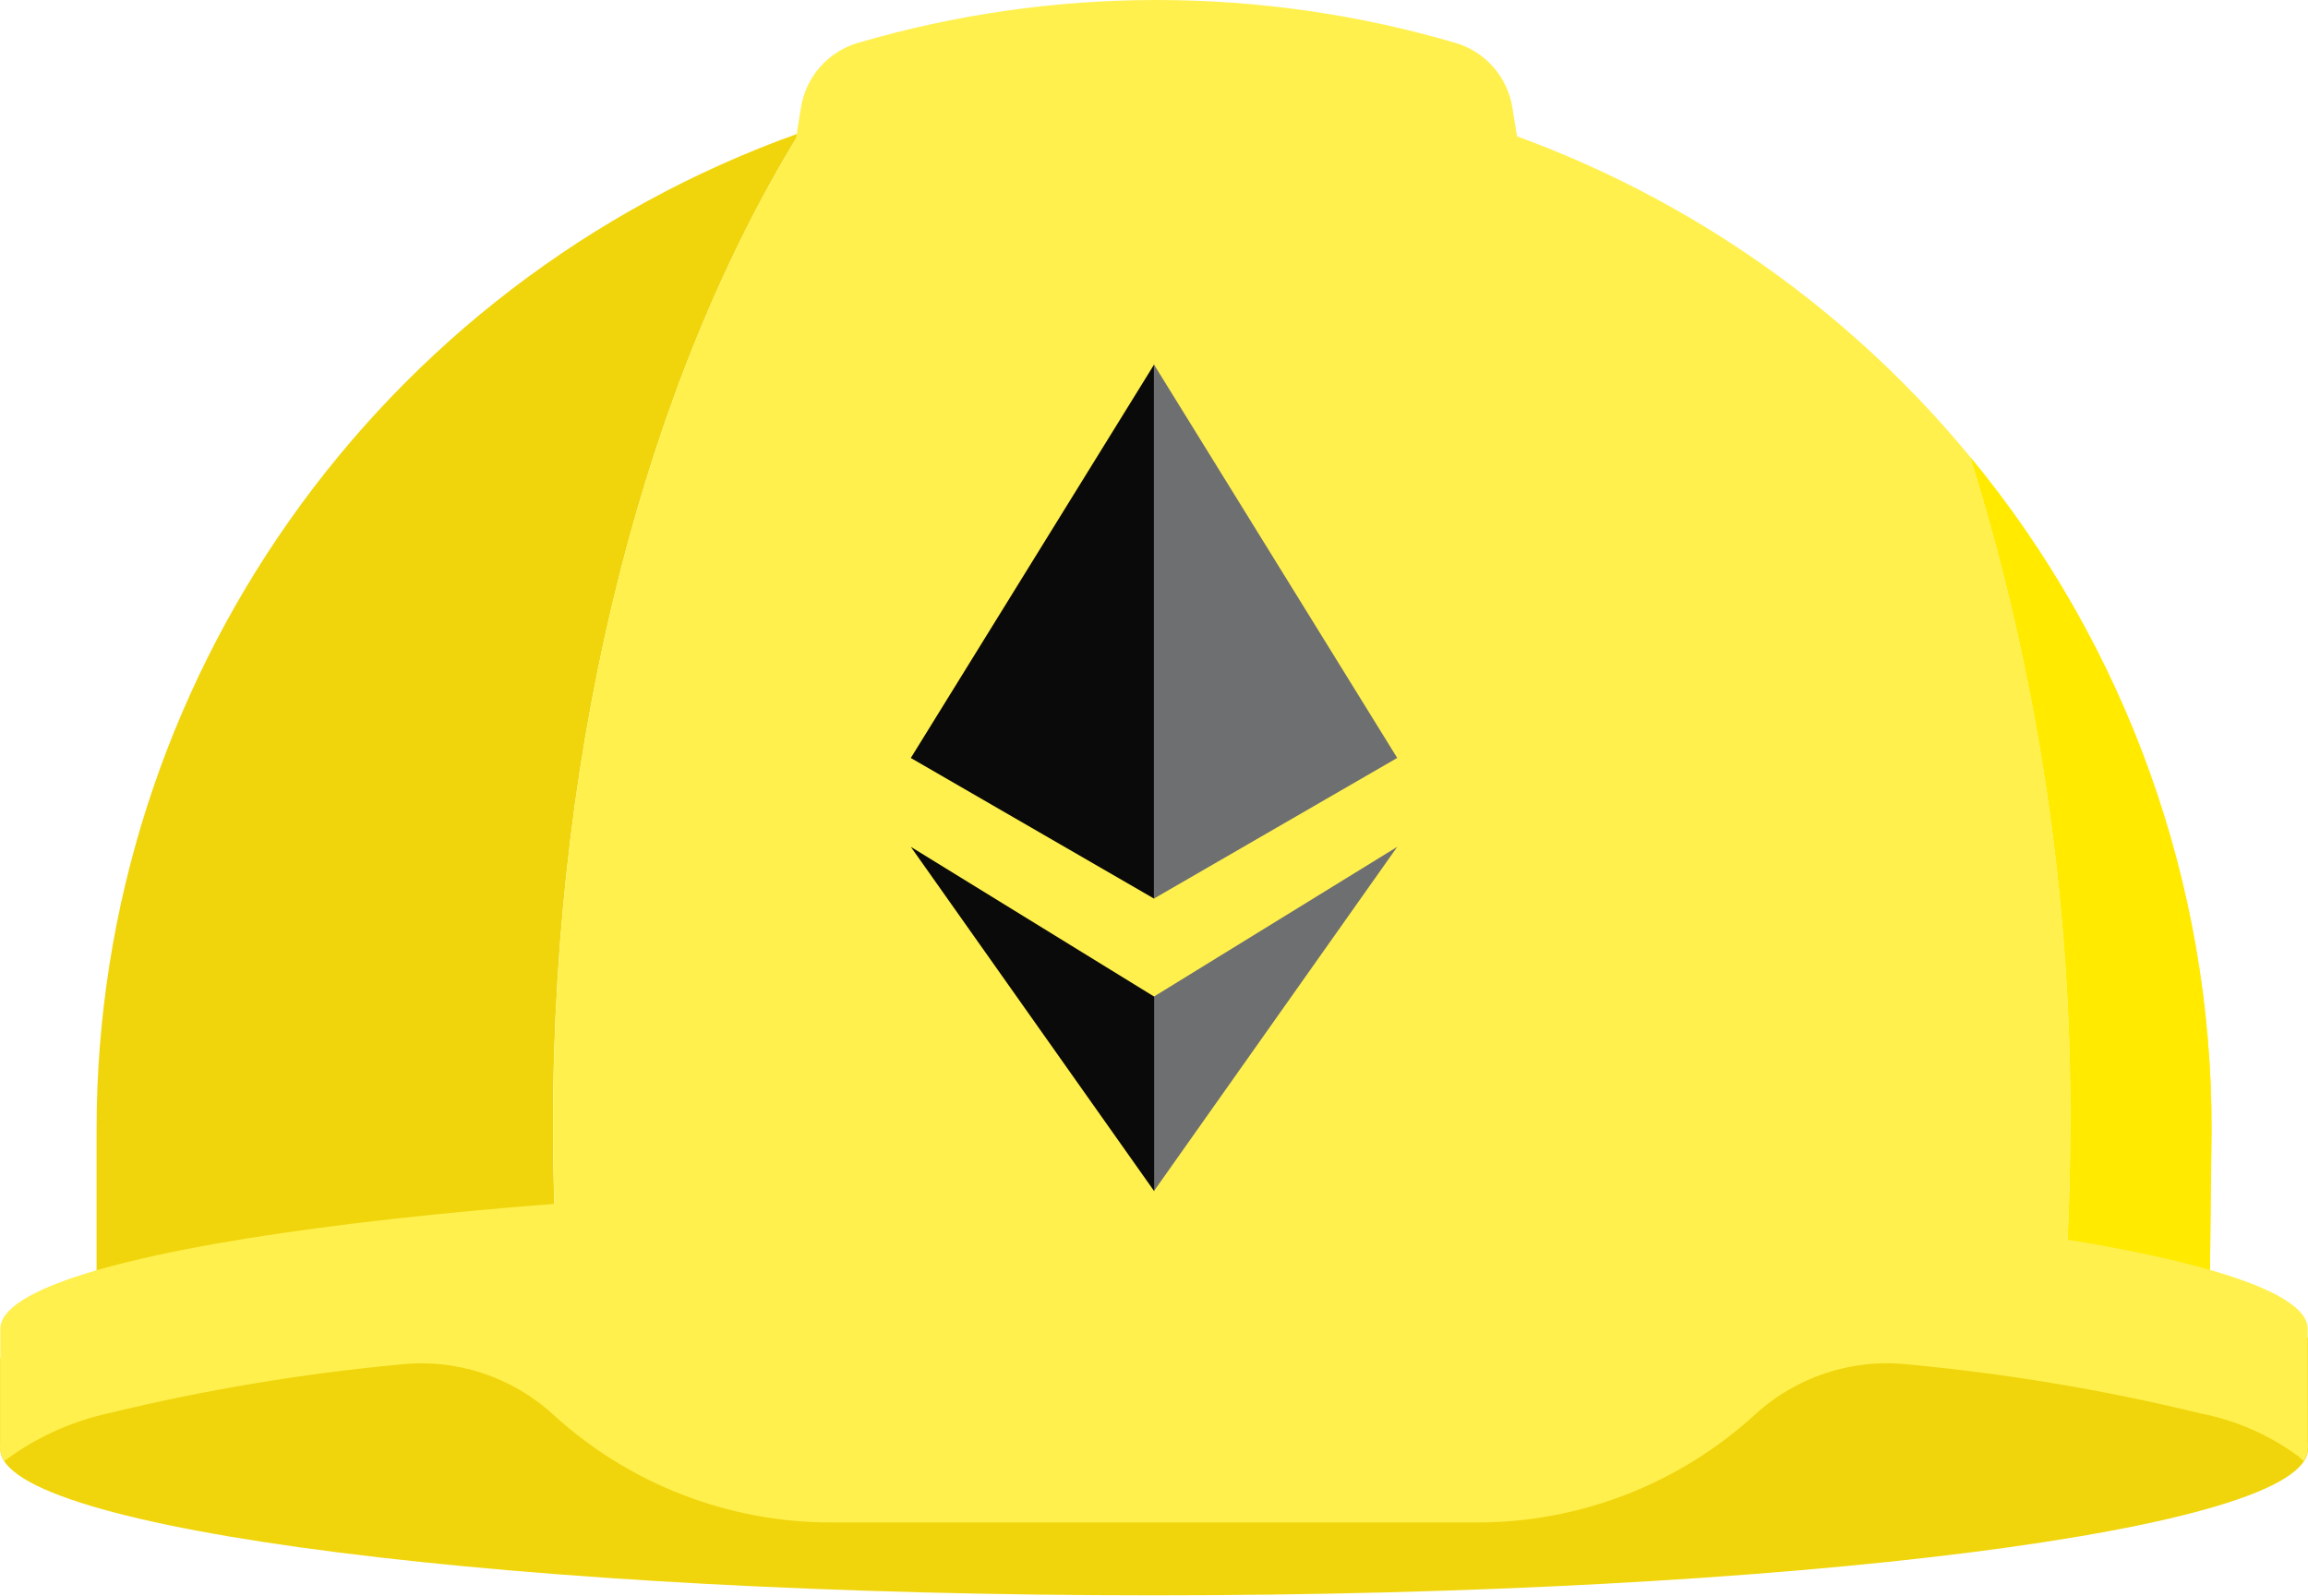
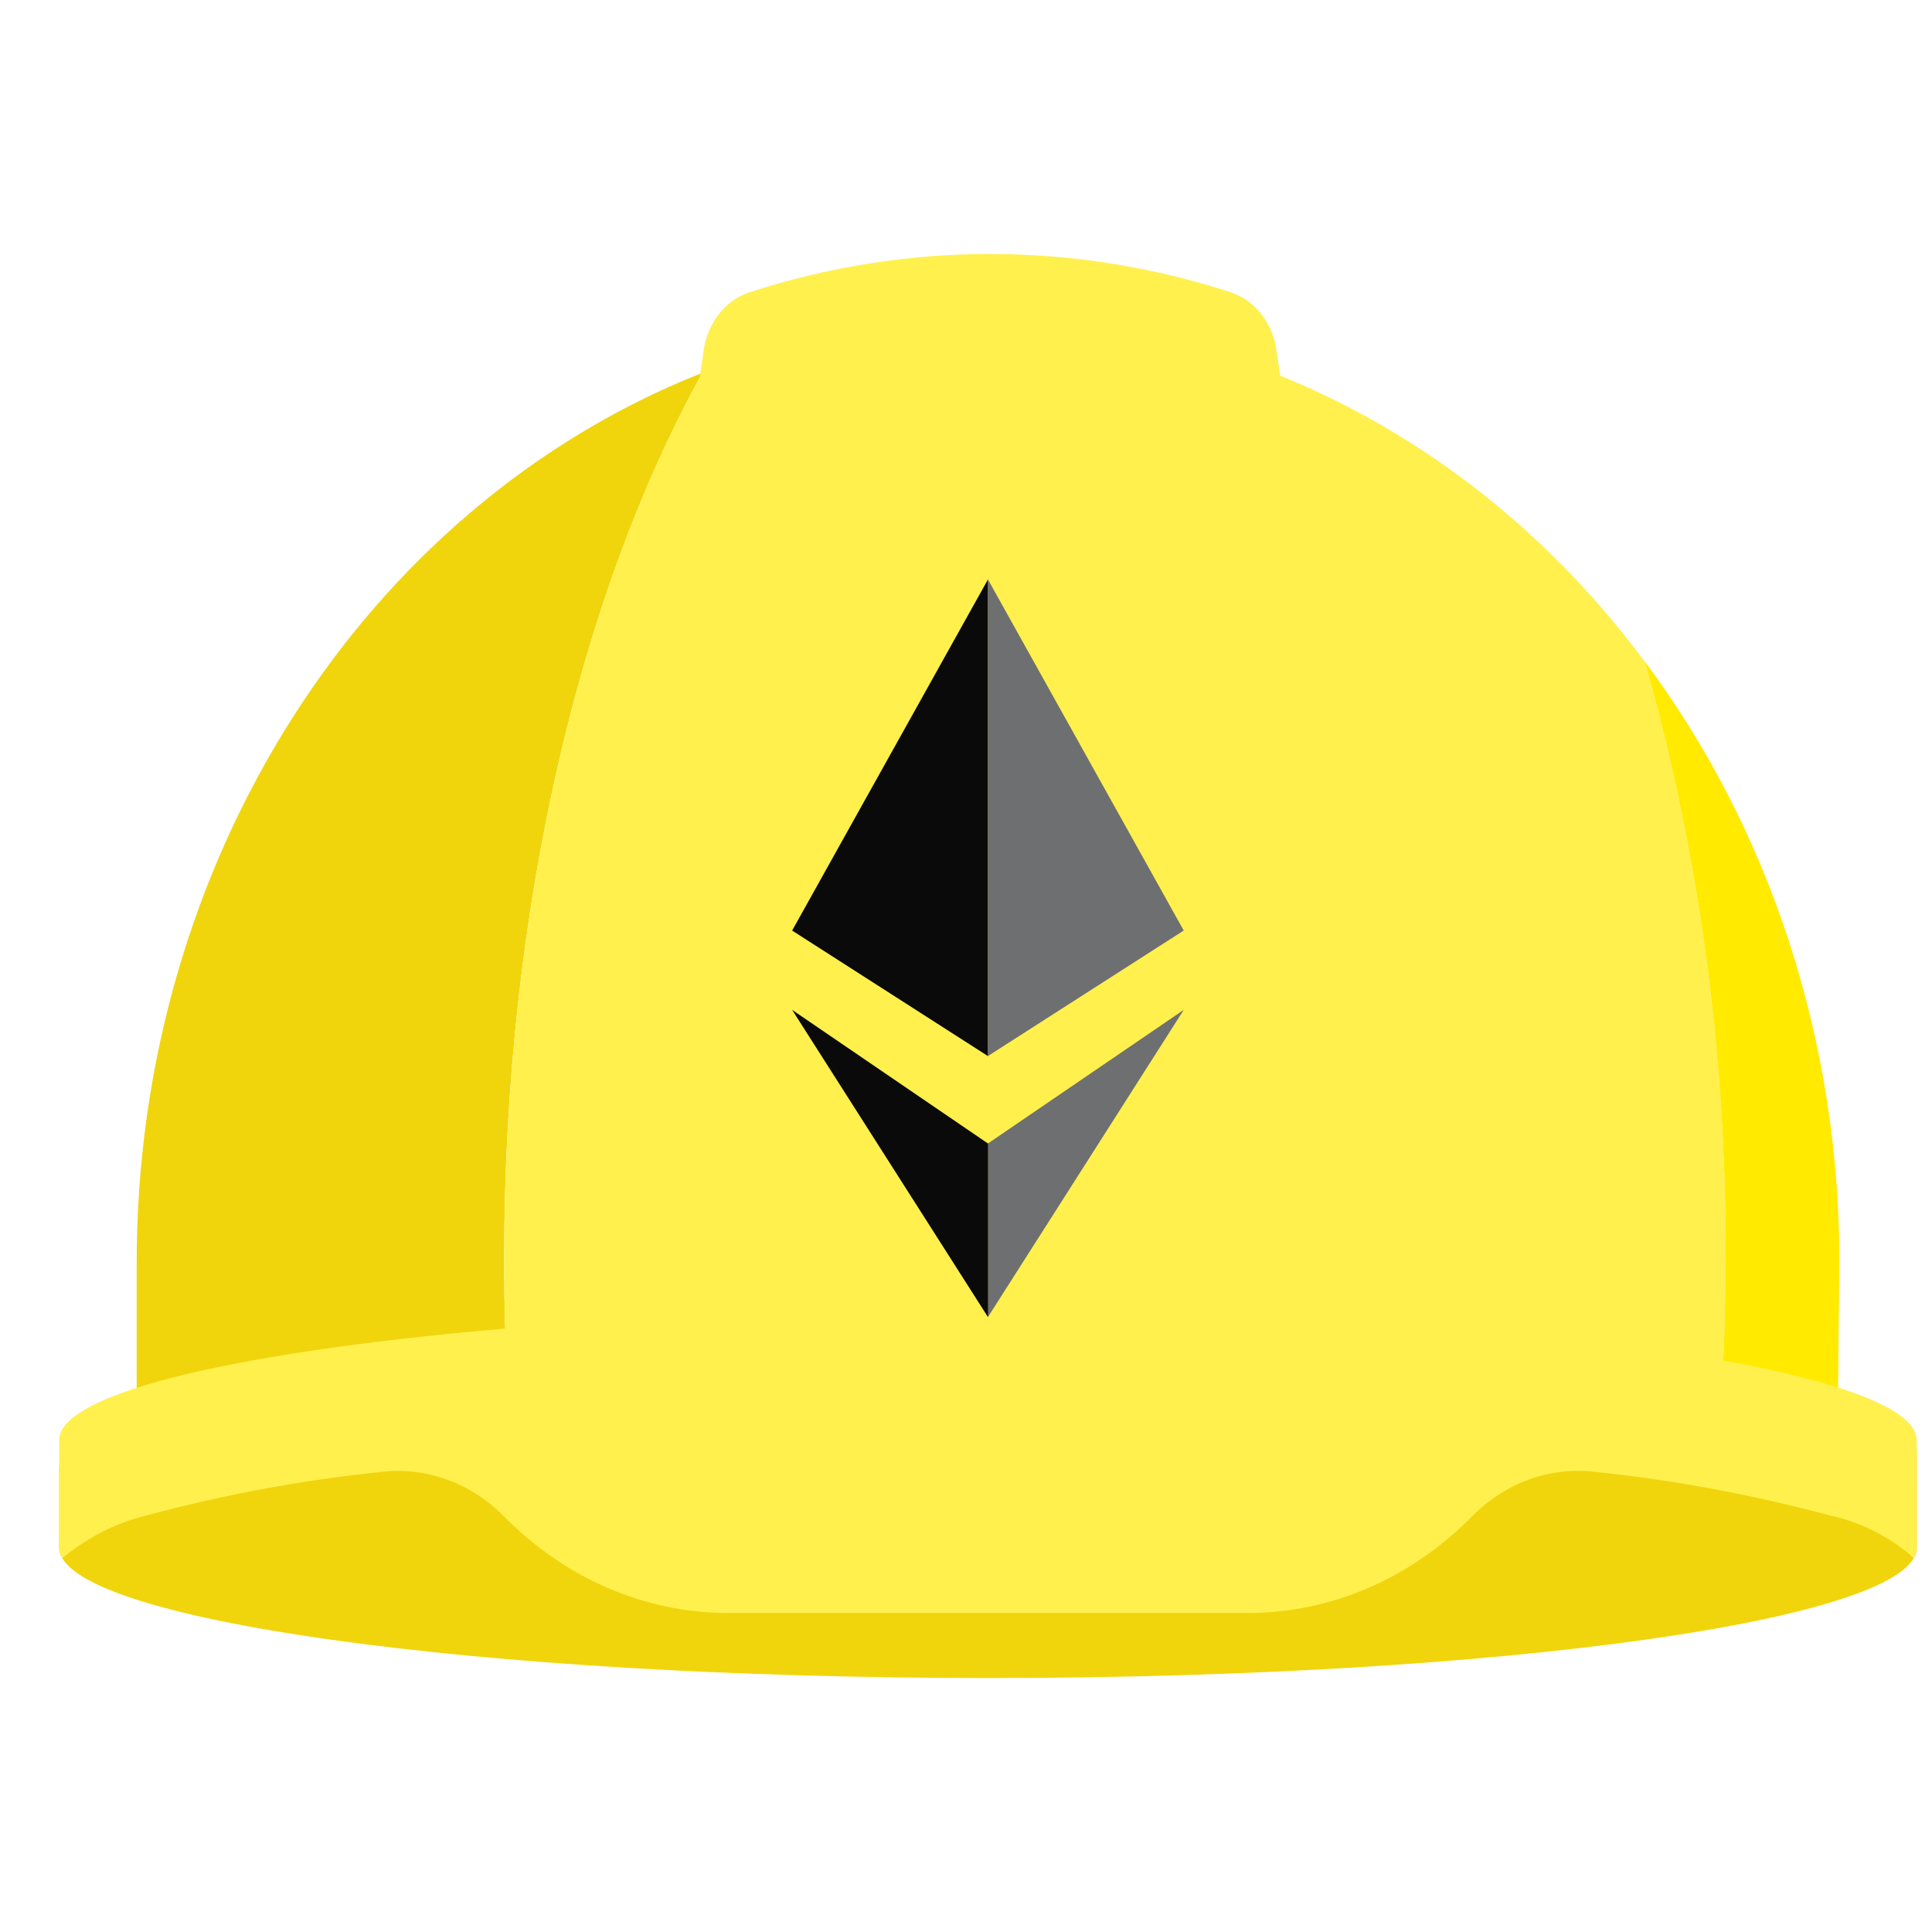
- <svg xmlns="http://www.w3.org/2000/svg" width="256px" height="177px" viewBox="0 0 256 177" version="1.1" preserveAspectRatio="xMidYMid">
+ <svg xmlns="http://www.w3.org/2000/svg" version="1.1" id="Layer_1" x="0px" y="0px" width="128px" height="128px" viewBox="0 0 128 128" enable-background="new 0 0 128 128" xml:space="preserve">
  <g>
-     <path d="M256,148.407 C256,148.407 217.007,142.63 196.403,140.973 C176.615,139.383 153.167,138.465 128.011,138.465 C102.856,138.465 79.408,139.383 59.626,140.973 C39.015,142.652 0.028,150.668 0.028,150.668 L0.028,160.744 C0.028,169.7 57.331,176.977 128.011,176.977 C198.692,176.977 255.994,169.7 255.994,160.744 L256,148.407 Z" fill="#F0D50C" />
-     <path d="M88.66,14.764 C41.926,31.416 10.717,75.665 10.714,125.277 L10.714,141.891 C27.391,137.907 44.395,135.441 61.518,134.525 C61.402,131.338 61.342,128.127 61.339,124.891 C61.355,81.297 71.879,42.069 88.66,14.764 Z" fill="#F0D50C" />
-     <path d="M245.303,125.277 C245.343,98.055 235.873,71.673 218.53,50.69 C226.048,74.704 229.795,99.739 229.635,124.902 C229.635,129.481 229.518,134.008 229.283,138.482 C234.62,139.304 239.907,140.425 245.118,141.841 L245.303,125.277 Z" fill="#FFF04D" />
-     <path d="M245.303,125.277 C245.343,98.055 235.873,71.673 218.53,50.69 C226.048,74.704 229.795,99.739 229.635,124.902 C229.635,129.481 229.518,134.008 229.283,138.482 C234.62,139.304 239.907,140.425 245.118,141.841 L245.303,125.277 Z" fill="#FFEA00" />
-     <path d="M218.53,50.684 C187.104,12.59 135.2,-1.766 88.666,14.764 C71.873,42.069 61.355,81.297 61.355,124.897 C61.355,128.132 61.415,131.343 61.534,134.53 C78.999,133.181 99.217,132.347 120.869,132.196 C120.869,132.196 125.789,132.196 128.023,132.196 C161.889,131.79 195.739,133.898 229.294,138.504 C229.522,134.026 229.639,129.5 229.647,124.925 C229.805,99.752 226.055,74.706 218.53,50.684 L218.53,50.684 Z" fill="#FFF04D" />
-     <g transform="translate(81.39467, 0)" fill="#FFF04D">
-       <path d="M93.799,58.442 L86.365,11.982 C85.837,8.564 83.388,5.756 80.073,4.767 C58.414,-1.589 35.385,-1.589 13.725,4.767 C10.413,5.757 7.966,8.566 7.439,11.982 L0,58.442" />
+     <path fill="#F0D50C" d="M127,95.943c0,0-18.75-3.08-28.656-3.963c-9.516-0.849-20.789-1.338-32.887-1.338   c-12.095,0-23.37,0.489-32.882,1.338c-9.91,0.896-28.656,5.168-28.656,5.168v5.372c0,4.774,27.553,8.653,61.539,8.653   c33.988,0,61.541-3.879,61.541-8.653L127,95.943z" />
+     <path fill="#F0D50C" d="M46.536,24.697C24.064,33.575,9.058,57.164,9.056,83.613v8.856c8.02-2.124,16.196-3.438,24.428-3.928   c-0.056-1.699-0.084-3.41-0.085-5.135C33.407,60.166,38.466,39.254,46.536,24.697z" />
+     <path fill="#FFF04D" d="M121.857,83.613c0.02-14.513-4.535-28.578-12.875-39.764c3.617,12.802,5.418,26.148,5.34,39.564   c0,2.44-0.057,4.854-0.17,7.238c2.566,0.439,5.109,1.036,7.615,1.79L121.857,83.613z" />
+     <path fill="#FFEA00" d="M121.857,83.613c0.02-14.513-4.535-28.578-12.875-39.764c3.617,12.802,5.418,26.148,5.34,39.564   c0,2.44-0.057,4.854-0.17,7.238c2.566,0.439,5.109,1.036,7.615,1.79L121.857,83.613z" />
+     <path fill="#FFF04D" d="M108.982,43.846C93.873,23.538,68.914,15.885,46.539,24.697c-8.075,14.558-13.132,35.469-13.132,58.712   c0,1.726,0.029,3.438,0.086,5.136c8.397-0.718,18.119-1.163,28.53-1.244c0,0,2.366,0,3.44,0   c16.285-0.217,32.561,0.908,48.695,3.363c0.111-2.387,0.166-4.801,0.17-7.24C114.406,70.005,112.602,56.652,108.982,43.846   L108.982,43.846z" />
+     <g transform="translate(81.39467, 0)">
+       <path fill="#FFF04D" d="M6.752,47.982L3.176,23.214c-0.252-1.822-1.432-3.32-3.025-3.846c-10.414-3.388-21.488-3.388-31.902,0    c-1.593,0.528-2.77,2.025-3.023,3.846l-3.577,24.769" />
    </g>
-     <path d="M128.023,131.211 C125.783,131.211 123.561,131.211 121.356,131.211 L121.11,131.211 L120.863,131.211 C53.508,131.681 0.034,138.756 0.034,147.416 L0.034,159.966 C-0.075,160.701 0.082,161.451 0.476,162.081 C3.897,159.512 7.829,157.707 12.007,156.786 C22.648,154.197 33.463,152.386 44.367,151.368 C50.559,150.688 56.745,152.707 61.344,156.909 C69.766,164.619 80.769,168.895 92.187,168.894 L163.836,168.894 C175.253,168.894 186.257,164.619 194.679,156.909 L194.679,156.909 C199.278,152.703 205.466,150.681 211.662,151.362 C222.563,152.38 233.377,154.191 244.016,156.781 C247.972,157.541 251.709,159.177 254.953,161.567 C255.138,161.751 255.351,161.914 255.513,162.081 C255.91,161.448 256.069,160.694 255.961,159.954 L255.961,147.405 C256,138.476 198.698,131.211 128.023,131.211 Z" fill="#FFF04D" />
-     <polygon fill="#6E6F70" points="154.98 93.942 127.989 110.556 127.989 132.134" />
-     <polygon fill="#0A0A0A" points="128.017 132.134 128.017 110.556 101.025 93.942" />
-     <polygon fill="#0A0A0A" points="101.025 84.085 101.025 84.085 128.017 99.691 128.017 40.429" />
-     <polygon fill="#6E6F70" points="154.98 84.085 127.989 40.424 127.989 40.424 127.989 68.473 127.989 68.473 127.989 99.685 154.98 84.079 154.98 84.079" />
+     <path fill="#FFF04D" d="M65.463,86.776c-1.076,0-2.146,0-3.205,0h-0.119h-0.118c-32.388,0.25-58.1,4.021-58.1,8.639v6.69   c-0.052,0.392,0.023,0.791,0.212,1.129c1.645-1.371,3.536-2.333,5.544-2.825c5.116-1.379,10.317-2.345,15.56-2.888   c2.978-0.362,5.952,0.714,8.164,2.955c4.049,4.109,9.34,6.389,14.831,6.388h34.452c5.49,0,10.781-2.278,14.83-6.388l0,0   c2.211-2.243,5.188-3.321,8.168-2.958c5.24,0.543,10.441,1.509,15.557,2.889c1.902,0.405,3.697,1.277,5.26,2.551   c0.088,0.099,0.189,0.186,0.27,0.276c0.189-0.338,0.266-0.741,0.213-1.135v-6.69C127,90.648,99.447,86.776,65.463,86.776z" />
+     <polygon fill="#6E6F70" points="78.426,66.907 65.446,75.764 65.446,87.268  " />
+     <polygon fill="#0A0A0A" points="65.461,87.268 65.461,75.764 52.481,66.907  " />
+     <polygon fill="#0A0A0A" points="52.481,61.652 52.481,61.652 65.461,69.973 65.461,38.379  " />
+     <polygon fill="#6E6F70" points="78.426,61.652 65.446,38.376 65.446,38.376 65.446,53.33 65.446,53.33 65.446,69.97 78.426,61.649    78.426,61.649  " />
  </g>
</svg>
